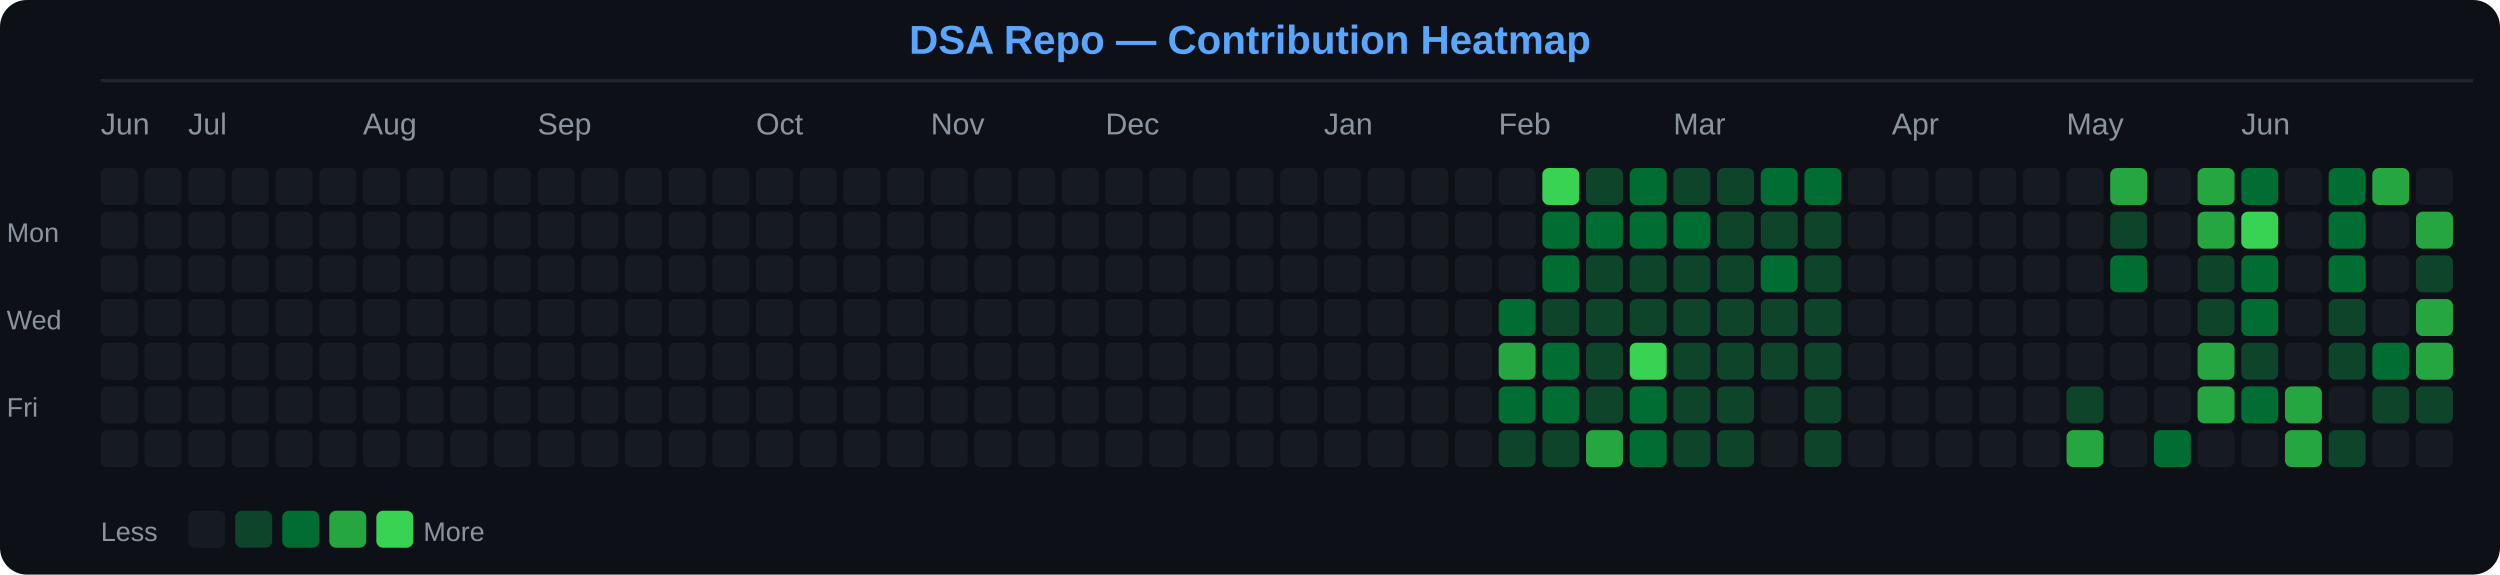
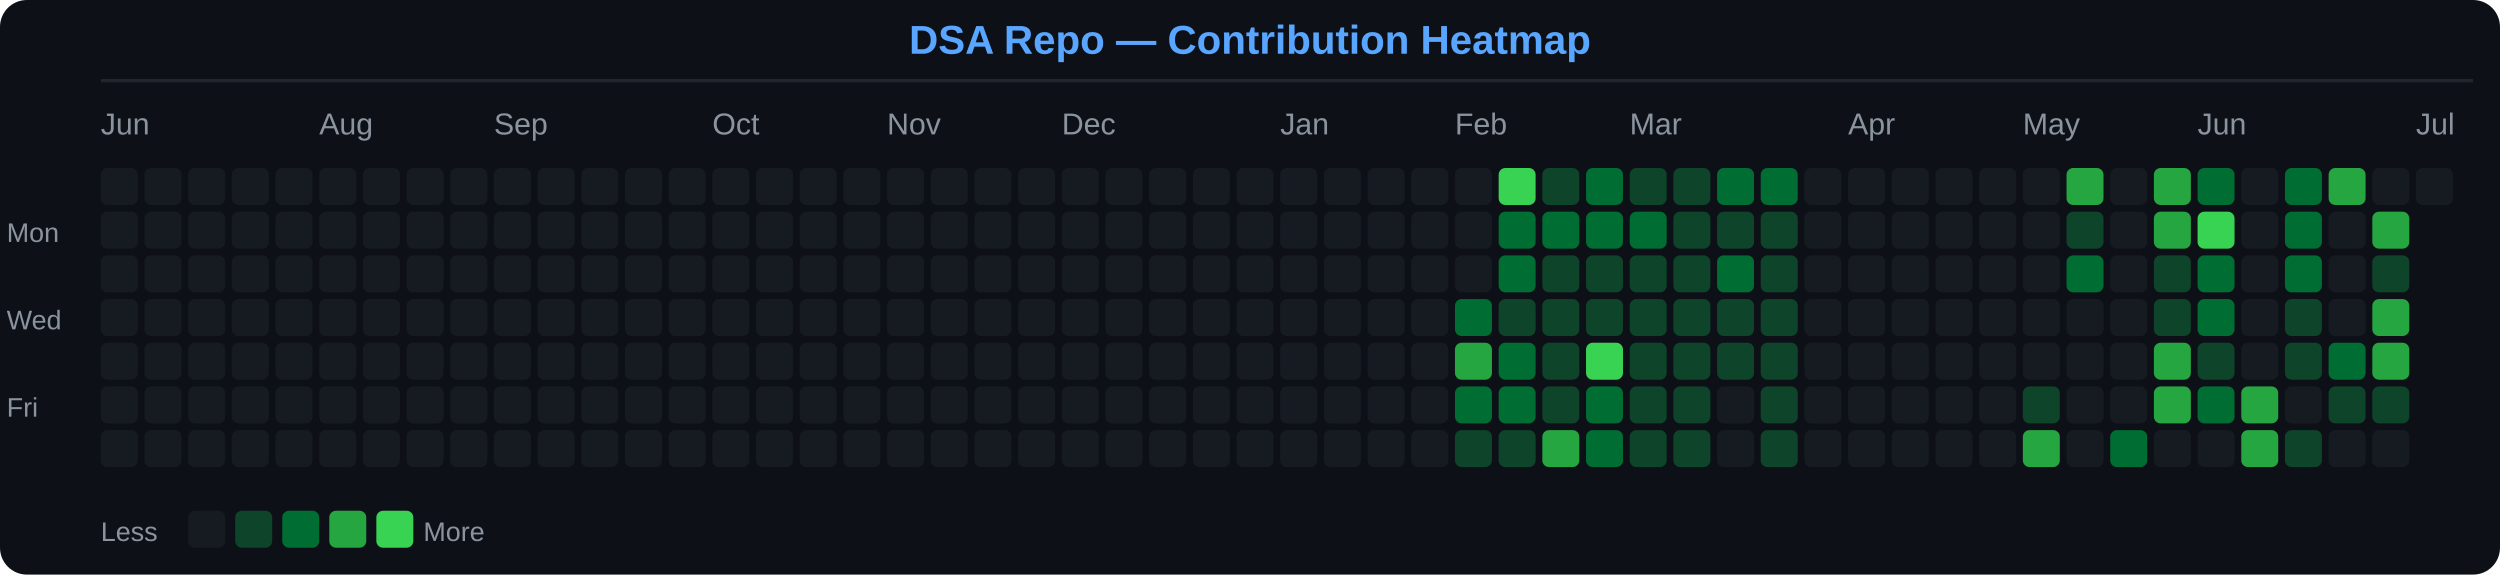
<svg xmlns="http://www.w3.org/2000/svg" width="744" height="171" viewBox="0 0 744 171">
  <rect width="744" height="171" fill="#0d1117" rx="8" />
  <text x="372" y="16" fill="#58a6ff" font-family="Arial,sans-serif" font-size="12" text-anchor="middle" font-weight="bold">DSA Repo — Contribution Heatmap</text>
  <line x1="30" y1="24" x2="736" y2="24" stroke="#21262d" stroke-width="1" />
  <text x="2" y="72" fill="#8b949e" font-family="Arial,sans-serif" font-size="8">Mon</text>
  <text x="2" y="98" fill="#8b949e" font-family="Arial,sans-serif" font-size="8">Wed</text>
  <text x="2" y="124" fill="#8b949e" font-family="Arial,sans-serif" font-size="8">Fri</text>
  <text x="30" y="40" fill="#8b949e" font-family="Arial,sans-serif" font-size="9">Jun</text>
  <rect x="30" y="50" width="11" height="11" rx="2" fill="#161b22" />
  <rect x="30" y="63" width="11" height="11" rx="2" fill="#161b22" />
  <rect x="30" y="76" width="11" height="11" rx="2" fill="#161b22" />
  <rect x="30" y="89" width="11" height="11" rx="2" fill="#161b22" />
  <rect x="30" y="102" width="11" height="11" rx="2" fill="#161b22" />
  <rect x="30" y="115" width="11" height="11" rx="2" fill="#161b22" />
  <rect x="30" y="128" width="11" height="11" rx="2" fill="#161b22" />
  <rect x="43" y="50" width="11" height="11" rx="2" fill="#161b22" />
  <rect x="43" y="63" width="11" height="11" rx="2" fill="#161b22" />
  <rect x="43" y="76" width="11" height="11" rx="2" fill="#161b22" />
  <rect x="43" y="89" width="11" height="11" rx="2" fill="#161b22" />
  <rect x="43" y="102" width="11" height="11" rx="2" fill="#161b22" />
  <rect x="43" y="115" width="11" height="11" rx="2" fill="#161b22" />
  <rect x="43" y="128" width="11" height="11" rx="2" fill="#161b22" />
-   <text x="56" y="40" fill="#8b949e" font-family="Arial,sans-serif" font-size="9">Jul</text>
  <rect x="56" y="50" width="11" height="11" rx="2" fill="#161b22" />
  <rect x="56" y="63" width="11" height="11" rx="2" fill="#161b22" />
  <rect x="56" y="76" width="11" height="11" rx="2" fill="#161b22" />
  <rect x="56" y="89" width="11" height="11" rx="2" fill="#161b22" />
  <rect x="56" y="102" width="11" height="11" rx="2" fill="#161b22" />
  <rect x="56" y="115" width="11" height="11" rx="2" fill="#161b22" />
  <rect x="56" y="128" width="11" height="11" rx="2" fill="#161b22" />
  <rect x="69" y="50" width="11" height="11" rx="2" fill="#161b22" />
  <rect x="69" y="63" width="11" height="11" rx="2" fill="#161b22" />
  <rect x="69" y="76" width="11" height="11" rx="2" fill="#161b22" />
  <rect x="69" y="89" width="11" height="11" rx="2" fill="#161b22" />
  <rect x="69" y="102" width="11" height="11" rx="2" fill="#161b22" />
  <rect x="69" y="115" width="11" height="11" rx="2" fill="#161b22" />
  <rect x="69" y="128" width="11" height="11" rx="2" fill="#161b22" />
  <rect x="82" y="50" width="11" height="11" rx="2" fill="#161b22" />
  <rect x="82" y="63" width="11" height="11" rx="2" fill="#161b22" />
  <rect x="82" y="76" width="11" height="11" rx="2" fill="#161b22" />
  <rect x="82" y="89" width="11" height="11" rx="2" fill="#161b22" />
  <rect x="82" y="102" width="11" height="11" rx="2" fill="#161b22" />
  <rect x="82" y="115" width="11" height="11" rx="2" fill="#161b22" />
  <rect x="82" y="128" width="11" height="11" rx="2" fill="#161b22" />
+   <text x="95" y="40" fill="#8b949e" font-family="Arial,sans-serif" font-size="9">Aug</text>
  <rect x="95" y="50" width="11" height="11" rx="2" fill="#161b22" />
  <rect x="95" y="63" width="11" height="11" rx="2" fill="#161b22" />
  <rect x="95" y="76" width="11" height="11" rx="2" fill="#161b22" />
  <rect x="95" y="89" width="11" height="11" rx="2" fill="#161b22" />
  <rect x="95" y="102" width="11" height="11" rx="2" fill="#161b22" />
  <rect x="95" y="115" width="11" height="11" rx="2" fill="#161b22" />
  <rect x="95" y="128" width="11" height="11" rx="2" fill="#161b22" />
-   <text x="108" y="40" fill="#8b949e" font-family="Arial,sans-serif" font-size="9">Aug</text>
  <rect x="108" y="50" width="11" height="11" rx="2" fill="#161b22" />
  <rect x="108" y="63" width="11" height="11" rx="2" fill="#161b22" />
  <rect x="108" y="76" width="11" height="11" rx="2" fill="#161b22" />
  <rect x="108" y="89" width="11" height="11" rx="2" fill="#161b22" />
  <rect x="108" y="102" width="11" height="11" rx="2" fill="#161b22" />
  <rect x="108" y="115" width="11" height="11" rx="2" fill="#161b22" />
  <rect x="108" y="128" width="11" height="11" rx="2" fill="#161b22" />
  <rect x="121" y="50" width="11" height="11" rx="2" fill="#161b22" />
  <rect x="121" y="63" width="11" height="11" rx="2" fill="#161b22" />
  <rect x="121" y="76" width="11" height="11" rx="2" fill="#161b22" />
  <rect x="121" y="89" width="11" height="11" rx="2" fill="#161b22" />
  <rect x="121" y="102" width="11" height="11" rx="2" fill="#161b22" />
  <rect x="121" y="115" width="11" height="11" rx="2" fill="#161b22" />
  <rect x="121" y="128" width="11" height="11" rx="2" fill="#161b22" />
  <rect x="134" y="50" width="11" height="11" rx="2" fill="#161b22" />
  <rect x="134" y="63" width="11" height="11" rx="2" fill="#161b22" />
  <rect x="134" y="76" width="11" height="11" rx="2" fill="#161b22" />
  <rect x="134" y="89" width="11" height="11" rx="2" fill="#161b22" />
  <rect x="134" y="102" width="11" height="11" rx="2" fill="#161b22" />
  <rect x="134" y="115" width="11" height="11" rx="2" fill="#161b22" />
  <rect x="134" y="128" width="11" height="11" rx="2" fill="#161b22" />
+   <text x="147" y="40" fill="#8b949e" font-family="Arial,sans-serif" font-size="9">Sep</text>
  <rect x="147" y="50" width="11" height="11" rx="2" fill="#161b22" />
  <rect x="147" y="63" width="11" height="11" rx="2" fill="#161b22" />
  <rect x="147" y="76" width="11" height="11" rx="2" fill="#161b22" />
  <rect x="147" y="89" width="11" height="11" rx="2" fill="#161b22" />
  <rect x="147" y="102" width="11" height="11" rx="2" fill="#161b22" />
  <rect x="147" y="115" width="11" height="11" rx="2" fill="#161b22" />
  <rect x="147" y="128" width="11" height="11" rx="2" fill="#161b22" />
-   <text x="160" y="40" fill="#8b949e" font-family="Arial,sans-serif" font-size="9">Sep</text>
  <rect x="160" y="50" width="11" height="11" rx="2" fill="#161b22" />
  <rect x="160" y="63" width="11" height="11" rx="2" fill="#161b22" />
  <rect x="160" y="76" width="11" height="11" rx="2" fill="#161b22" />
  <rect x="160" y="89" width="11" height="11" rx="2" fill="#161b22" />
  <rect x="160" y="102" width="11" height="11" rx="2" fill="#161b22" />
  <rect x="160" y="115" width="11" height="11" rx="2" fill="#161b22" />
  <rect x="160" y="128" width="11" height="11" rx="2" fill="#161b22" />
  <rect x="173" y="50" width="11" height="11" rx="2" fill="#161b22" />
  <rect x="173" y="63" width="11" height="11" rx="2" fill="#161b22" />
  <rect x="173" y="76" width="11" height="11" rx="2" fill="#161b22" />
  <rect x="173" y="89" width="11" height="11" rx="2" fill="#161b22" />
  <rect x="173" y="102" width="11" height="11" rx="2" fill="#161b22" />
  <rect x="173" y="115" width="11" height="11" rx="2" fill="#161b22" />
  <rect x="173" y="128" width="11" height="11" rx="2" fill="#161b22" />
  <rect x="186" y="50" width="11" height="11" rx="2" fill="#161b22" />
  <rect x="186" y="63" width="11" height="11" rx="2" fill="#161b22" />
  <rect x="186" y="76" width="11" height="11" rx="2" fill="#161b22" />
  <rect x="186" y="89" width="11" height="11" rx="2" fill="#161b22" />
  <rect x="186" y="102" width="11" height="11" rx="2" fill="#161b22" />
  <rect x="186" y="115" width="11" height="11" rx="2" fill="#161b22" />
  <rect x="186" y="128" width="11" height="11" rx="2" fill="#161b22" />
  <rect x="199" y="50" width="11" height="11" rx="2" fill="#161b22" />
  <rect x="199" y="63" width="11" height="11" rx="2" fill="#161b22" />
  <rect x="199" y="76" width="11" height="11" rx="2" fill="#161b22" />
  <rect x="199" y="89" width="11" height="11" rx="2" fill="#161b22" />
  <rect x="199" y="102" width="11" height="11" rx="2" fill="#161b22" />
  <rect x="199" y="115" width="11" height="11" rx="2" fill="#161b22" />
  <rect x="199" y="128" width="11" height="11" rx="2" fill="#161b22" />
+   <text x="212" y="40" fill="#8b949e" font-family="Arial,sans-serif" font-size="9">Oct</text>
  <rect x="212" y="50" width="11" height="11" rx="2" fill="#161b22" />
  <rect x="212" y="63" width="11" height="11" rx="2" fill="#161b22" />
  <rect x="212" y="76" width="11" height="11" rx="2" fill="#161b22" />
  <rect x="212" y="89" width="11" height="11" rx="2" fill="#161b22" />
  <rect x="212" y="102" width="11" height="11" rx="2" fill="#161b22" />
  <rect x="212" y="115" width="11" height="11" rx="2" fill="#161b22" />
  <rect x="212" y="128" width="11" height="11" rx="2" fill="#161b22" />
-   <text x="225" y="40" fill="#8b949e" font-family="Arial,sans-serif" font-size="9">Oct</text>
  <rect x="225" y="50" width="11" height="11" rx="2" fill="#161b22" />
  <rect x="225" y="63" width="11" height="11" rx="2" fill="#161b22" />
  <rect x="225" y="76" width="11" height="11" rx="2" fill="#161b22" />
  <rect x="225" y="89" width="11" height="11" rx="2" fill="#161b22" />
  <rect x="225" y="102" width="11" height="11" rx="2" fill="#161b22" />
  <rect x="225" y="115" width="11" height="11" rx="2" fill="#161b22" />
  <rect x="225" y="128" width="11" height="11" rx="2" fill="#161b22" />
  <rect x="238" y="50" width="11" height="11" rx="2" fill="#161b22" />
  <rect x="238" y="63" width="11" height="11" rx="2" fill="#161b22" />
  <rect x="238" y="76" width="11" height="11" rx="2" fill="#161b22" />
  <rect x="238" y="89" width="11" height="11" rx="2" fill="#161b22" />
  <rect x="238" y="102" width="11" height="11" rx="2" fill="#161b22" />
  <rect x="238" y="115" width="11" height="11" rx="2" fill="#161b22" />
  <rect x="238" y="128" width="11" height="11" rx="2" fill="#161b22" />
  <rect x="251" y="50" width="11" height="11" rx="2" fill="#161b22" />
  <rect x="251" y="63" width="11" height="11" rx="2" fill="#161b22" />
  <rect x="251" y="76" width="11" height="11" rx="2" fill="#161b22" />
  <rect x="251" y="89" width="11" height="11" rx="2" fill="#161b22" />
  <rect x="251" y="102" width="11" height="11" rx="2" fill="#161b22" />
  <rect x="251" y="115" width="11" height="11" rx="2" fill="#161b22" />
  <rect x="251" y="128" width="11" height="11" rx="2" fill="#161b22" />
+   <text x="264" y="40" fill="#8b949e" font-family="Arial,sans-serif" font-size="9">Nov</text>
  <rect x="264" y="50" width="11" height="11" rx="2" fill="#161b22" />
  <rect x="264" y="63" width="11" height="11" rx="2" fill="#161b22" />
  <rect x="264" y="76" width="11" height="11" rx="2" fill="#161b22" />
  <rect x="264" y="89" width="11" height="11" rx="2" fill="#161b22" />
  <rect x="264" y="102" width="11" height="11" rx="2" fill="#161b22" />
  <rect x="264" y="115" width="11" height="11" rx="2" fill="#161b22" />
  <rect x="264" y="128" width="11" height="11" rx="2" fill="#161b22" />
-   <text x="277" y="40" fill="#8b949e" font-family="Arial,sans-serif" font-size="9">Nov</text>
  <rect x="277" y="50" width="11" height="11" rx="2" fill="#161b22" />
  <rect x="277" y="63" width="11" height="11" rx="2" fill="#161b22" />
  <rect x="277" y="76" width="11" height="11" rx="2" fill="#161b22" />
  <rect x="277" y="89" width="11" height="11" rx="2" fill="#161b22" />
  <rect x="277" y="102" width="11" height="11" rx="2" fill="#161b22" />
  <rect x="277" y="115" width="11" height="11" rx="2" fill="#161b22" />
  <rect x="277" y="128" width="11" height="11" rx="2" fill="#161b22" />
  <rect x="290" y="50" width="11" height="11" rx="2" fill="#161b22" />
  <rect x="290" y="63" width="11" height="11" rx="2" fill="#161b22" />
  <rect x="290" y="76" width="11" height="11" rx="2" fill="#161b22" />
  <rect x="290" y="89" width="11" height="11" rx="2" fill="#161b22" />
  <rect x="290" y="102" width="11" height="11" rx="2" fill="#161b22" />
  <rect x="290" y="115" width="11" height="11" rx="2" fill="#161b22" />
  <rect x="290" y="128" width="11" height="11" rx="2" fill="#161b22" />
  <rect x="303" y="50" width="11" height="11" rx="2" fill="#161b22" />
  <rect x="303" y="63" width="11" height="11" rx="2" fill="#161b22" />
  <rect x="303" y="76" width="11" height="11" rx="2" fill="#161b22" />
  <rect x="303" y="89" width="11" height="11" rx="2" fill="#161b22" />
  <rect x="303" y="102" width="11" height="11" rx="2" fill="#161b22" />
  <rect x="303" y="115" width="11" height="11" rx="2" fill="#161b22" />
  <rect x="303" y="128" width="11" height="11" rx="2" fill="#161b22" />
+   <text x="316" y="40" fill="#8b949e" font-family="Arial,sans-serif" font-size="9">Dec</text>
  <rect x="316" y="50" width="11" height="11" rx="2" fill="#161b22" />
  <rect x="316" y="63" width="11" height="11" rx="2" fill="#161b22" />
  <rect x="316" y="76" width="11" height="11" rx="2" fill="#161b22" />
  <rect x="316" y="89" width="11" height="11" rx="2" fill="#161b22" />
  <rect x="316" y="102" width="11" height="11" rx="2" fill="#161b22" />
  <rect x="316" y="115" width="11" height="11" rx="2" fill="#161b22" />
  <rect x="316" y="128" width="11" height="11" rx="2" fill="#161b22" />
-   <text x="329" y="40" fill="#8b949e" font-family="Arial,sans-serif" font-size="9">Dec</text>
  <rect x="329" y="50" width="11" height="11" rx="2" fill="#161b22" />
  <rect x="329" y="63" width="11" height="11" rx="2" fill="#161b22" />
  <rect x="329" y="76" width="11" height="11" rx="2" fill="#161b22" />
  <rect x="329" y="89" width="11" height="11" rx="2" fill="#161b22" />
  <rect x="329" y="102" width="11" height="11" rx="2" fill="#161b22" />
  <rect x="329" y="115" width="11" height="11" rx="2" fill="#161b22" />
  <rect x="329" y="128" width="11" height="11" rx="2" fill="#161b22" />
  <rect x="342" y="50" width="11" height="11" rx="2" fill="#161b22" />
  <rect x="342" y="63" width="11" height="11" rx="2" fill="#161b22" />
  <rect x="342" y="76" width="11" height="11" rx="2" fill="#161b22" />
  <rect x="342" y="89" width="11" height="11" rx="2" fill="#161b22" />
  <rect x="342" y="102" width="11" height="11" rx="2" fill="#161b22" />
  <rect x="342" y="115" width="11" height="11" rx="2" fill="#161b22" />
  <rect x="342" y="128" width="11" height="11" rx="2" fill="#161b22" />
  <rect x="355" y="50" width="11" height="11" rx="2" fill="#161b22" />
  <rect x="355" y="63" width="11" height="11" rx="2" fill="#161b22" />
  <rect x="355" y="76" width="11" height="11" rx="2" fill="#161b22" />
  <rect x="355" y="89" width="11" height="11" rx="2" fill="#161b22" />
  <rect x="355" y="102" width="11" height="11" rx="2" fill="#161b22" />
  <rect x="355" y="115" width="11" height="11" rx="2" fill="#161b22" />
  <rect x="355" y="128" width="11" height="11" rx="2" fill="#161b22" />
  <rect x="368" y="50" width="11" height="11" rx="2" fill="#161b22" />
  <rect x="368" y="63" width="11" height="11" rx="2" fill="#161b22" />
  <rect x="368" y="76" width="11" height="11" rx="2" fill="#161b22" />
  <rect x="368" y="89" width="11" height="11" rx="2" fill="#161b22" />
  <rect x="368" y="102" width="11" height="11" rx="2" fill="#161b22" />
  <rect x="368" y="115" width="11" height="11" rx="2" fill="#161b22" />
  <rect x="368" y="128" width="11" height="11" rx="2" fill="#161b22" />
+   <text x="381" y="40" fill="#8b949e" font-family="Arial,sans-serif" font-size="9">Jan</text>
  <rect x="381" y="50" width="11" height="11" rx="2" fill="#161b22" />
  <rect x="381" y="63" width="11" height="11" rx="2" fill="#161b22" />
  <rect x="381" y="76" width="11" height="11" rx="2" fill="#161b22" />
  <rect x="381" y="89" width="11" height="11" rx="2" fill="#161b22" />
  <rect x="381" y="102" width="11" height="11" rx="2" fill="#161b22" />
  <rect x="381" y="115" width="11" height="11" rx="2" fill="#161b22" />
  <rect x="381" y="128" width="11" height="11" rx="2" fill="#161b22" />
-   <text x="394" y="40" fill="#8b949e" font-family="Arial,sans-serif" font-size="9">Jan</text>
  <rect x="394" y="50" width="11" height="11" rx="2" fill="#161b22" />
  <rect x="394" y="63" width="11" height="11" rx="2" fill="#161b22" />
  <rect x="394" y="76" width="11" height="11" rx="2" fill="#161b22" />
  <rect x="394" y="89" width="11" height="11" rx="2" fill="#161b22" />
  <rect x="394" y="102" width="11" height="11" rx="2" fill="#161b22" />
  <rect x="394" y="115" width="11" height="11" rx="2" fill="#161b22" />
  <rect x="394" y="128" width="11" height="11" rx="2" fill="#161b22" />
  <rect x="407" y="50" width="11" height="11" rx="2" fill="#161b22" />
  <rect x="407" y="63" width="11" height="11" rx="2" fill="#161b22" />
  <rect x="407" y="76" width="11" height="11" rx="2" fill="#161b22" />
  <rect x="407" y="89" width="11" height="11" rx="2" fill="#161b22" />
  <rect x="407" y="102" width="11" height="11" rx="2" fill="#161b22" />
  <rect x="407" y="115" width="11" height="11" rx="2" fill="#161b22" />
  <rect x="407" y="128" width="11" height="11" rx="2" fill="#161b22" />
  <rect x="420" y="50" width="11" height="11" rx="2" fill="#161b22" />
  <rect x="420" y="63" width="11" height="11" rx="2" fill="#161b22" />
  <rect x="420" y="76" width="11" height="11" rx="2" fill="#161b22" />
  <rect x="420" y="89" width="11" height="11" rx="2" fill="#161b22" />
  <rect x="420" y="102" width="11" height="11" rx="2" fill="#161b22" />
  <rect x="420" y="115" width="11" height="11" rx="2" fill="#161b22" />
  <rect x="420" y="128" width="11" height="11" rx="2" fill="#161b22" />
+   <text x="433" y="40" fill="#8b949e" font-family="Arial,sans-serif" font-size="9">Feb</text>
  <rect x="433" y="50" width="11" height="11" rx="2" fill="#161b22" />
  <rect x="433" y="63" width="11" height="11" rx="2" fill="#161b22" />
  <rect x="433" y="76" width="11" height="11" rx="2" fill="#161b22" />
-   <rect x="433" y="89" width="11" height="11" rx="2" fill="#161b22" />
-   <rect x="433" y="102" width="11" height="11" rx="2" fill="#161b22" />
-   <rect x="433" y="115" width="11" height="11" rx="2" fill="#161b22" />
-   <rect x="433" y="128" width="11" height="11" rx="2" fill="#161b22" />
-   <text x="446" y="40" fill="#8b949e" font-family="Arial,sans-serif" font-size="9">Feb</text>
-   <rect x="446" y="50" width="11" height="11" rx="2" fill="#161b22" />
-   <rect x="446" y="63" width="11" height="11" rx="2" fill="#161b22" />
-   <rect x="446" y="76" width="11" height="11" rx="2" fill="#161b22" />
-   <rect x="446" y="89" width="11" height="11" rx="2" fill="#006d32" />
-   <rect x="446" y="102" width="11" height="11" rx="2" fill="#26a641" />
+   <rect x="433" y="89" width="11" height="11" rx="2" fill="#006d32" />
+   <rect x="433" y="102" width="11" height="11" rx="2" fill="#26a641" />
+   <rect x="433" y="115" width="11" height="11" rx="2" fill="#006d32" />
+   <rect x="433" y="128" width="11" height="11" rx="2" fill="#0e4429" />
+   <rect x="446" y="50" width="11" height="11" rx="2" fill="#39d353" />
+   <rect x="446" y="63" width="11" height="11" rx="2" fill="#006d32" />
+   <rect x="446" y="76" width="11" height="11" rx="2" fill="#006d32" />
+   <rect x="446" y="89" width="11" height="11" rx="2" fill="#0e4429" />
+   <rect x="446" y="102" width="11" height="11" rx="2" fill="#006d32" />
  <rect x="446" y="115" width="11" height="11" rx="2" fill="#006d32" />
  <rect x="446" y="128" width="11" height="11" rx="2" fill="#0e4429" />
-   <rect x="459" y="50" width="11" height="11" rx="2" fill="#39d353" />
+   <rect x="459" y="50" width="11" height="11" rx="2" fill="#0e4429" />
  <rect x="459" y="63" width="11" height="11" rx="2" fill="#006d32" />
-   <rect x="459" y="76" width="11" height="11" rx="2" fill="#006d32" />
+   <rect x="459" y="76" width="11" height="11" rx="2" fill="#0e4429" />
  <rect x="459" y="89" width="11" height="11" rx="2" fill="#0e4429" />
-   <rect x="459" y="102" width="11" height="11" rx="2" fill="#006d32" />
-   <rect x="459" y="115" width="11" height="11" rx="2" fill="#006d32" />
-   <rect x="459" y="128" width="11" height="11" rx="2" fill="#0e4429" />
-   <rect x="472" y="50" width="11" height="11" rx="2" fill="#0e4429" />
+   <rect x="459" y="102" width="11" height="11" rx="2" fill="#0e4429" />
+   <rect x="459" y="115" width="11" height="11" rx="2" fill="#0e4429" />
+   <rect x="459" y="128" width="11" height="11" rx="2" fill="#26a641" />
+   <rect x="472" y="50" width="11" height="11" rx="2" fill="#006d32" />
  <rect x="472" y="63" width="11" height="11" rx="2" fill="#006d32" />
  <rect x="472" y="76" width="11" height="11" rx="2" fill="#0e4429" />
  <rect x="472" y="89" width="11" height="11" rx="2" fill="#0e4429" />
-   <rect x="472" y="102" width="11" height="11" rx="2" fill="#0e4429" />
-   <rect x="472" y="115" width="11" height="11" rx="2" fill="#0e4429" />
-   <rect x="472" y="128" width="11" height="11" rx="2" fill="#26a641" />
-   <rect x="485" y="50" width="11" height="11" rx="2" fill="#006d32" />
+   <rect x="472" y="102" width="11" height="11" rx="2" fill="#39d353" />
+   <rect x="472" y="115" width="11" height="11" rx="2" fill="#006d32" />
+   <rect x="472" y="128" width="11" height="11" rx="2" fill="#006d32" />
+   <text x="485" y="40" fill="#8b949e" font-family="Arial,sans-serif" font-size="9">Mar</text>
+   <rect x="485" y="50" width="11" height="11" rx="2" fill="#0e4429" />
  <rect x="485" y="63" width="11" height="11" rx="2" fill="#006d32" />
  <rect x="485" y="76" width="11" height="11" rx="2" fill="#0e4429" />
  <rect x="485" y="89" width="11" height="11" rx="2" fill="#0e4429" />
-   <rect x="485" y="102" width="11" height="11" rx="2" fill="#39d353" />
-   <rect x="485" y="115" width="11" height="11" rx="2" fill="#006d32" />
-   <rect x="485" y="128" width="11" height="11" rx="2" fill="#006d32" />
-   <text x="498" y="40" fill="#8b949e" font-family="Arial,sans-serif" font-size="9">Mar</text>
+   <rect x="485" y="102" width="11" height="11" rx="2" fill="#0e4429" />
+   <rect x="485" y="115" width="11" height="11" rx="2" fill="#0e4429" />
+   <rect x="485" y="128" width="11" height="11" rx="2" fill="#0e4429" />
  <rect x="498" y="50" width="11" height="11" rx="2" fill="#0e4429" />
-   <rect x="498" y="63" width="11" height="11" rx="2" fill="#006d32" />
+   <rect x="498" y="63" width="11" height="11" rx="2" fill="#0e4429" />
  <rect x="498" y="76" width="11" height="11" rx="2" fill="#0e4429" />
  <rect x="498" y="89" width="11" height="11" rx="2" fill="#0e4429" />
  <rect x="498" y="102" width="11" height="11" rx="2" fill="#0e4429" />
  <rect x="498" y="115" width="11" height="11" rx="2" fill="#0e4429" />
  <rect x="498" y="128" width="11" height="11" rx="2" fill="#0e4429" />
-   <rect x="511" y="50" width="11" height="11" rx="2" fill="#0e4429" />
+   <rect x="511" y="50" width="11" height="11" rx="2" fill="#006d32" />
  <rect x="511" y="63" width="11" height="11" rx="2" fill="#0e4429" />
-   <rect x="511" y="76" width="11" height="11" rx="2" fill="#0e4429" />
+   <rect x="511" y="76" width="11" height="11" rx="2" fill="#006d32" />
  <rect x="511" y="89" width="11" height="11" rx="2" fill="#0e4429" />
  <rect x="511" y="102" width="11" height="11" rx="2" fill="#0e4429" />
-   <rect x="511" y="115" width="11" height="11" rx="2" fill="#0e4429" />
-   <rect x="511" y="128" width="11" height="11" rx="2" fill="#0e4429" />
+   <rect x="511" y="115" width="11" height="11" rx="2" fill="#161b22" />
+   <rect x="511" y="128" width="11" height="11" rx="2" fill="#161b22" />
  <rect x="524" y="50" width="11" height="11" rx="2" fill="#006d32" />
  <rect x="524" y="63" width="11" height="11" rx="2" fill="#0e4429" />
-   <rect x="524" y="76" width="11" height="11" rx="2" fill="#006d32" />
+   <rect x="524" y="76" width="11" height="11" rx="2" fill="#0e4429" />
  <rect x="524" y="89" width="11" height="11" rx="2" fill="#0e4429" />
  <rect x="524" y="102" width="11" height="11" rx="2" fill="#0e4429" />
-   <rect x="524" y="115" width="11" height="11" rx="2" fill="#161b22" />
-   <rect x="524" y="128" width="11" height="11" rx="2" fill="#161b22" />
-   <rect x="537" y="50" width="11" height="11" rx="2" fill="#006d32" />
-   <rect x="537" y="63" width="11" height="11" rx="2" fill="#0e4429" />
-   <rect x="537" y="76" width="11" height="11" rx="2" fill="#0e4429" />
-   <rect x="537" y="89" width="11" height="11" rx="2" fill="#0e4429" />
-   <rect x="537" y="102" width="11" height="11" rx="2" fill="#0e4429" />
-   <rect x="537" y="115" width="11" height="11" rx="2" fill="#0e4429" />
-   <rect x="537" y="128" width="11" height="11" rx="2" fill="#0e4429" />
+   <rect x="524" y="115" width="11" height="11" rx="2" fill="#0e4429" />
+   <rect x="524" y="128" width="11" height="11" rx="2" fill="#0e4429" />
+   <rect x="537" y="50" width="11" height="11" rx="2" fill="#161b22" />
+   <rect x="537" y="63" width="11" height="11" rx="2" fill="#161b22" />
+   <rect x="537" y="76" width="11" height="11" rx="2" fill="#161b22" />
+   <rect x="537" y="89" width="11" height="11" rx="2" fill="#161b22" />
+   <rect x="537" y="102" width="11" height="11" rx="2" fill="#161b22" />
+   <rect x="537" y="115" width="11" height="11" rx="2" fill="#161b22" />
+   <rect x="537" y="128" width="11" height="11" rx="2" fill="#161b22" />
+   <text x="550" y="40" fill="#8b949e" font-family="Arial,sans-serif" font-size="9">Apr</text>
  <rect x="550" y="50" width="11" height="11" rx="2" fill="#161b22" />
  <rect x="550" y="63" width="11" height="11" rx="2" fill="#161b22" />
  <rect x="550" y="76" width="11" height="11" rx="2" fill="#161b22" />
  <rect x="550" y="89" width="11" height="11" rx="2" fill="#161b22" />
  <rect x="550" y="102" width="11" height="11" rx="2" fill="#161b22" />
  <rect x="550" y="115" width="11" height="11" rx="2" fill="#161b22" />
  <rect x="550" y="128" width="11" height="11" rx="2" fill="#161b22" />
-   <text x="563" y="40" fill="#8b949e" font-family="Arial,sans-serif" font-size="9">Apr</text>
  <rect x="563" y="50" width="11" height="11" rx="2" fill="#161b22" />
  <rect x="563" y="63" width="11" height="11" rx="2" fill="#161b22" />
  <rect x="563" y="76" width="11" height="11" rx="2" fill="#161b22" />
  <rect x="563" y="89" width="11" height="11" rx="2" fill="#161b22" />
  <rect x="563" y="102" width="11" height="11" rx="2" fill="#161b22" />
  <rect x="563" y="115" width="11" height="11" rx="2" fill="#161b22" />
  <rect x="563" y="128" width="11" height="11" rx="2" fill="#161b22" />
  <rect x="576" y="50" width="11" height="11" rx="2" fill="#161b22" />
  <rect x="576" y="63" width="11" height="11" rx="2" fill="#161b22" />
  <rect x="576" y="76" width="11" height="11" rx="2" fill="#161b22" />
  <rect x="576" y="89" width="11" height="11" rx="2" fill="#161b22" />
  <rect x="576" y="102" width="11" height="11" rx="2" fill="#161b22" />
  <rect x="576" y="115" width="11" height="11" rx="2" fill="#161b22" />
  <rect x="576" y="128" width="11" height="11" rx="2" fill="#161b22" />
  <rect x="589" y="50" width="11" height="11" rx="2" fill="#161b22" />
  <rect x="589" y="63" width="11" height="11" rx="2" fill="#161b22" />
  <rect x="589" y="76" width="11" height="11" rx="2" fill="#161b22" />
  <rect x="589" y="89" width="11" height="11" rx="2" fill="#161b22" />
  <rect x="589" y="102" width="11" height="11" rx="2" fill="#161b22" />
  <rect x="589" y="115" width="11" height="11" rx="2" fill="#161b22" />
  <rect x="589" y="128" width="11" height="11" rx="2" fill="#161b22" />
+   <text x="602" y="40" fill="#8b949e" font-family="Arial,sans-serif" font-size="9">May</text>
  <rect x="602" y="50" width="11" height="11" rx="2" fill="#161b22" />
  <rect x="602" y="63" width="11" height="11" rx="2" fill="#161b22" />
  <rect x="602" y="76" width="11" height="11" rx="2" fill="#161b22" />
  <rect x="602" y="89" width="11" height="11" rx="2" fill="#161b22" />
  <rect x="602" y="102" width="11" height="11" rx="2" fill="#161b22" />
-   <rect x="602" y="115" width="11" height="11" rx="2" fill="#161b22" />
-   <rect x="602" y="128" width="11" height="11" rx="2" fill="#161b22" />
-   <text x="615" y="40" fill="#8b949e" font-family="Arial,sans-serif" font-size="9">May</text>
-   <rect x="615" y="50" width="11" height="11" rx="2" fill="#161b22" />
-   <rect x="615" y="63" width="11" height="11" rx="2" fill="#161b22" />
-   <rect x="615" y="76" width="11" height="11" rx="2" fill="#161b22" />
+   <rect x="602" y="115" width="11" height="11" rx="2" fill="#0e4429" />
+   <rect x="602" y="128" width="11" height="11" rx="2" fill="#26a641" />
+   <rect x="615" y="50" width="11" height="11" rx="2" fill="#26a641" />
+   <rect x="615" y="63" width="11" height="11" rx="2" fill="#0e4429" />
+   <rect x="615" y="76" width="11" height="11" rx="2" fill="#006d32" />
  <rect x="615" y="89" width="11" height="11" rx="2" fill="#161b22" />
  <rect x="615" y="102" width="11" height="11" rx="2" fill="#161b22" />
-   <rect x="615" y="115" width="11" height="11" rx="2" fill="#0e4429" />
-   <rect x="615" y="128" width="11" height="11" rx="2" fill="#26a641" />
-   <rect x="628" y="50" width="11" height="11" rx="2" fill="#26a641" />
-   <rect x="628" y="63" width="11" height="11" rx="2" fill="#0e4429" />
-   <rect x="628" y="76" width="11" height="11" rx="2" fill="#006d32" />
+   <rect x="615" y="115" width="11" height="11" rx="2" fill="#161b22" />
+   <rect x="615" y="128" width="11" height="11" rx="2" fill="#161b22" />
+   <rect x="628" y="50" width="11" height="11" rx="2" fill="#161b22" />
+   <rect x="628" y="63" width="11" height="11" rx="2" fill="#161b22" />
+   <rect x="628" y="76" width="11" height="11" rx="2" fill="#161b22" />
  <rect x="628" y="89" width="11" height="11" rx="2" fill="#161b22" />
  <rect x="628" y="102" width="11" height="11" rx="2" fill="#161b22" />
  <rect x="628" y="115" width="11" height="11" rx="2" fill="#161b22" />
-   <rect x="628" y="128" width="11" height="11" rx="2" fill="#161b22" />
-   <rect x="641" y="50" width="11" height="11" rx="2" fill="#161b22" />
-   <rect x="641" y="63" width="11" height="11" rx="2" fill="#161b22" />
-   <rect x="641" y="76" width="11" height="11" rx="2" fill="#161b22" />
-   <rect x="641" y="89" width="11" height="11" rx="2" fill="#161b22" />
-   <rect x="641" y="102" width="11" height="11" rx="2" fill="#161b22" />
-   <rect x="641" y="115" width="11" height="11" rx="2" fill="#161b22" />
-   <rect x="641" y="128" width="11" height="11" rx="2" fill="#006d32" />
-   <rect x="654" y="50" width="11" height="11" rx="2" fill="#26a641" />
-   <rect x="654" y="63" width="11" height="11" rx="2" fill="#26a641" />
-   <rect x="654" y="76" width="11" height="11" rx="2" fill="#0e4429" />
-   <rect x="654" y="89" width="11" height="11" rx="2" fill="#0e4429" />
-   <rect x="654" y="102" width="11" height="11" rx="2" fill="#26a641" />
-   <rect x="654" y="115" width="11" height="11" rx="2" fill="#26a641" />
+   <rect x="628" y="128" width="11" height="11" rx="2" fill="#006d32" />
+   <rect x="641" y="50" width="11" height="11" rx="2" fill="#26a641" />
+   <rect x="641" y="63" width="11" height="11" rx="2" fill="#26a641" />
+   <rect x="641" y="76" width="11" height="11" rx="2" fill="#0e4429" />
+   <rect x="641" y="89" width="11" height="11" rx="2" fill="#0e4429" />
+   <rect x="641" y="102" width="11" height="11" rx="2" fill="#26a641" />
+   <rect x="641" y="115" width="11" height="11" rx="2" fill="#26a641" />
+   <rect x="641" y="128" width="11" height="11" rx="2" fill="#161b22" />
+   <text x="654" y="40" fill="#8b949e" font-family="Arial,sans-serif" font-size="9">Jun</text>
+   <rect x="654" y="50" width="11" height="11" rx="2" fill="#006d32" />
+   <rect x="654" y="63" width="11" height="11" rx="2" fill="#39d353" />
+   <rect x="654" y="76" width="11" height="11" rx="2" fill="#006d32" />
+   <rect x="654" y="89" width="11" height="11" rx="2" fill="#006d32" />
+   <rect x="654" y="102" width="11" height="11" rx="2" fill="#0e4429" />
+   <rect x="654" y="115" width="11" height="11" rx="2" fill="#006d32" />
  <rect x="654" y="128" width="11" height="11" rx="2" fill="#161b22" />
-   <text x="667" y="40" fill="#8b949e" font-family="Arial,sans-serif" font-size="9">Jun</text>
-   <rect x="667" y="50" width="11" height="11" rx="2" fill="#006d32" />
-   <rect x="667" y="63" width="11" height="11" rx="2" fill="#39d353" />
-   <rect x="667" y="76" width="11" height="11" rx="2" fill="#006d32" />
-   <rect x="667" y="89" width="11" height="11" rx="2" fill="#006d32" />
-   <rect x="667" y="102" width="11" height="11" rx="2" fill="#0e4429" />
-   <rect x="667" y="115" width="11" height="11" rx="2" fill="#006d32" />
-   <rect x="667" y="128" width="11" height="11" rx="2" fill="#161b22" />
-   <rect x="680" y="50" width="11" height="11" rx="2" fill="#161b22" />
-   <rect x="680" y="63" width="11" height="11" rx="2" fill="#161b22" />
-   <rect x="680" y="76" width="11" height="11" rx="2" fill="#161b22" />
-   <rect x="680" y="89" width="11" height="11" rx="2" fill="#161b22" />
-   <rect x="680" y="102" width="11" height="11" rx="2" fill="#161b22" />
-   <rect x="680" y="115" width="11" height="11" rx="2" fill="#26a641" />
-   <rect x="680" y="128" width="11" height="11" rx="2" fill="#26a641" />
-   <rect x="693" y="50" width="11" height="11" rx="2" fill="#006d32" />
-   <rect x="693" y="63" width="11" height="11" rx="2" fill="#006d32" />
-   <rect x="693" y="76" width="11" height="11" rx="2" fill="#006d32" />
-   <rect x="693" y="89" width="11" height="11" rx="2" fill="#0e4429" />
-   <rect x="693" y="102" width="11" height="11" rx="2" fill="#0e4429" />
-   <rect x="693" y="115" width="11" height="11" rx="2" fill="#161b22" />
-   <rect x="693" y="128" width="11" height="11" rx="2" fill="#0e4429" />
-   <rect x="706" y="50" width="11" height="11" rx="2" fill="#26a641" />
-   <rect x="706" y="63" width="11" height="11" rx="2" fill="#161b22" />
-   <rect x="706" y="76" width="11" height="11" rx="2" fill="#161b22" />
-   <rect x="706" y="89" width="11" height="11" rx="2" fill="#161b22" />
-   <rect x="706" y="102" width="11" height="11" rx="2" fill="#006d32" />
+   <rect x="667" y="50" width="11" height="11" rx="2" fill="#161b22" />
+   <rect x="667" y="63" width="11" height="11" rx="2" fill="#161b22" />
+   <rect x="667" y="76" width="11" height="11" rx="2" fill="#161b22" />
+   <rect x="667" y="89" width="11" height="11" rx="2" fill="#161b22" />
+   <rect x="667" y="102" width="11" height="11" rx="2" fill="#161b22" />
+   <rect x="667" y="115" width="11" height="11" rx="2" fill="#26a641" />
+   <rect x="667" y="128" width="11" height="11" rx="2" fill="#26a641" />
+   <rect x="680" y="50" width="11" height="11" rx="2" fill="#006d32" />
+   <rect x="680" y="63" width="11" height="11" rx="2" fill="#006d32" />
+   <rect x="680" y="76" width="11" height="11" rx="2" fill="#006d32" />
+   <rect x="680" y="89" width="11" height="11" rx="2" fill="#0e4429" />
+   <rect x="680" y="102" width="11" height="11" rx="2" fill="#0e4429" />
+   <rect x="680" y="115" width="11" height="11" rx="2" fill="#161b22" />
+   <rect x="680" y="128" width="11" height="11" rx="2" fill="#0e4429" />
+   <rect x="693" y="50" width="11" height="11" rx="2" fill="#26a641" />
+   <rect x="693" y="63" width="11" height="11" rx="2" fill="#161b22" />
+   <rect x="693" y="76" width="11" height="11" rx="2" fill="#161b22" />
+   <rect x="693" y="89" width="11" height="11" rx="2" fill="#161b22" />
+   <rect x="693" y="102" width="11" height="11" rx="2" fill="#006d32" />
+   <rect x="693" y="115" width="11" height="11" rx="2" fill="#0e4429" />
+   <rect x="693" y="128" width="11" height="11" rx="2" fill="#161b22" />
+   <rect x="706" y="50" width="11" height="11" rx="2" fill="#161b22" />
+   <rect x="706" y="63" width="11" height="11" rx="2" fill="#26a641" />
+   <rect x="706" y="76" width="11" height="11" rx="2" fill="#0e4429" />
+   <rect x="706" y="89" width="11" height="11" rx="2" fill="#26a641" />
+   <rect x="706" y="102" width="11" height="11" rx="2" fill="#26a641" />
  <rect x="706" y="115" width="11" height="11" rx="2" fill="#0e4429" />
  <rect x="706" y="128" width="11" height="11" rx="2" fill="#161b22" />
+   <text x="719" y="40" fill="#8b949e" font-family="Arial,sans-serif" font-size="9">Jul</text>
  <rect x="719" y="50" width="11" height="11" rx="2" fill="#161b22" />
-   <rect x="719" y="63" width="11" height="11" rx="2" fill="#26a641" />
-   <rect x="719" y="76" width="11" height="11" rx="2" fill="#0e4429" />
-   <rect x="719" y="89" width="11" height="11" rx="2" fill="#26a641" />
-   <rect x="719" y="102" width="11" height="11" rx="2" fill="#26a641" />
-   <rect x="719" y="115" width="11" height="11" rx="2" fill="#0e4429" />
-   <rect x="719" y="128" width="11" height="11" rx="2" fill="#161b22" />
  <text x="30" y="161" fill="#8b949e" font-family="Arial,sans-serif" font-size="8">Less</text>
  <rect x="56" y="152" width="11" height="11" rx="2" fill="#161b22" />
  <rect x="70" y="152" width="11" height="11" rx="2" fill="#0e4429" />
  <rect x="84" y="152" width="11" height="11" rx="2" fill="#006d32" />
  <rect x="98" y="152" width="11" height="11" rx="2" fill="#26a641" />
  <rect x="112" y="152" width="11" height="11" rx="2" fill="#39d353" />
  <text x="126" y="161" fill="#8b949e" font-family="Arial,sans-serif" font-size="8">More</text>
</svg>
